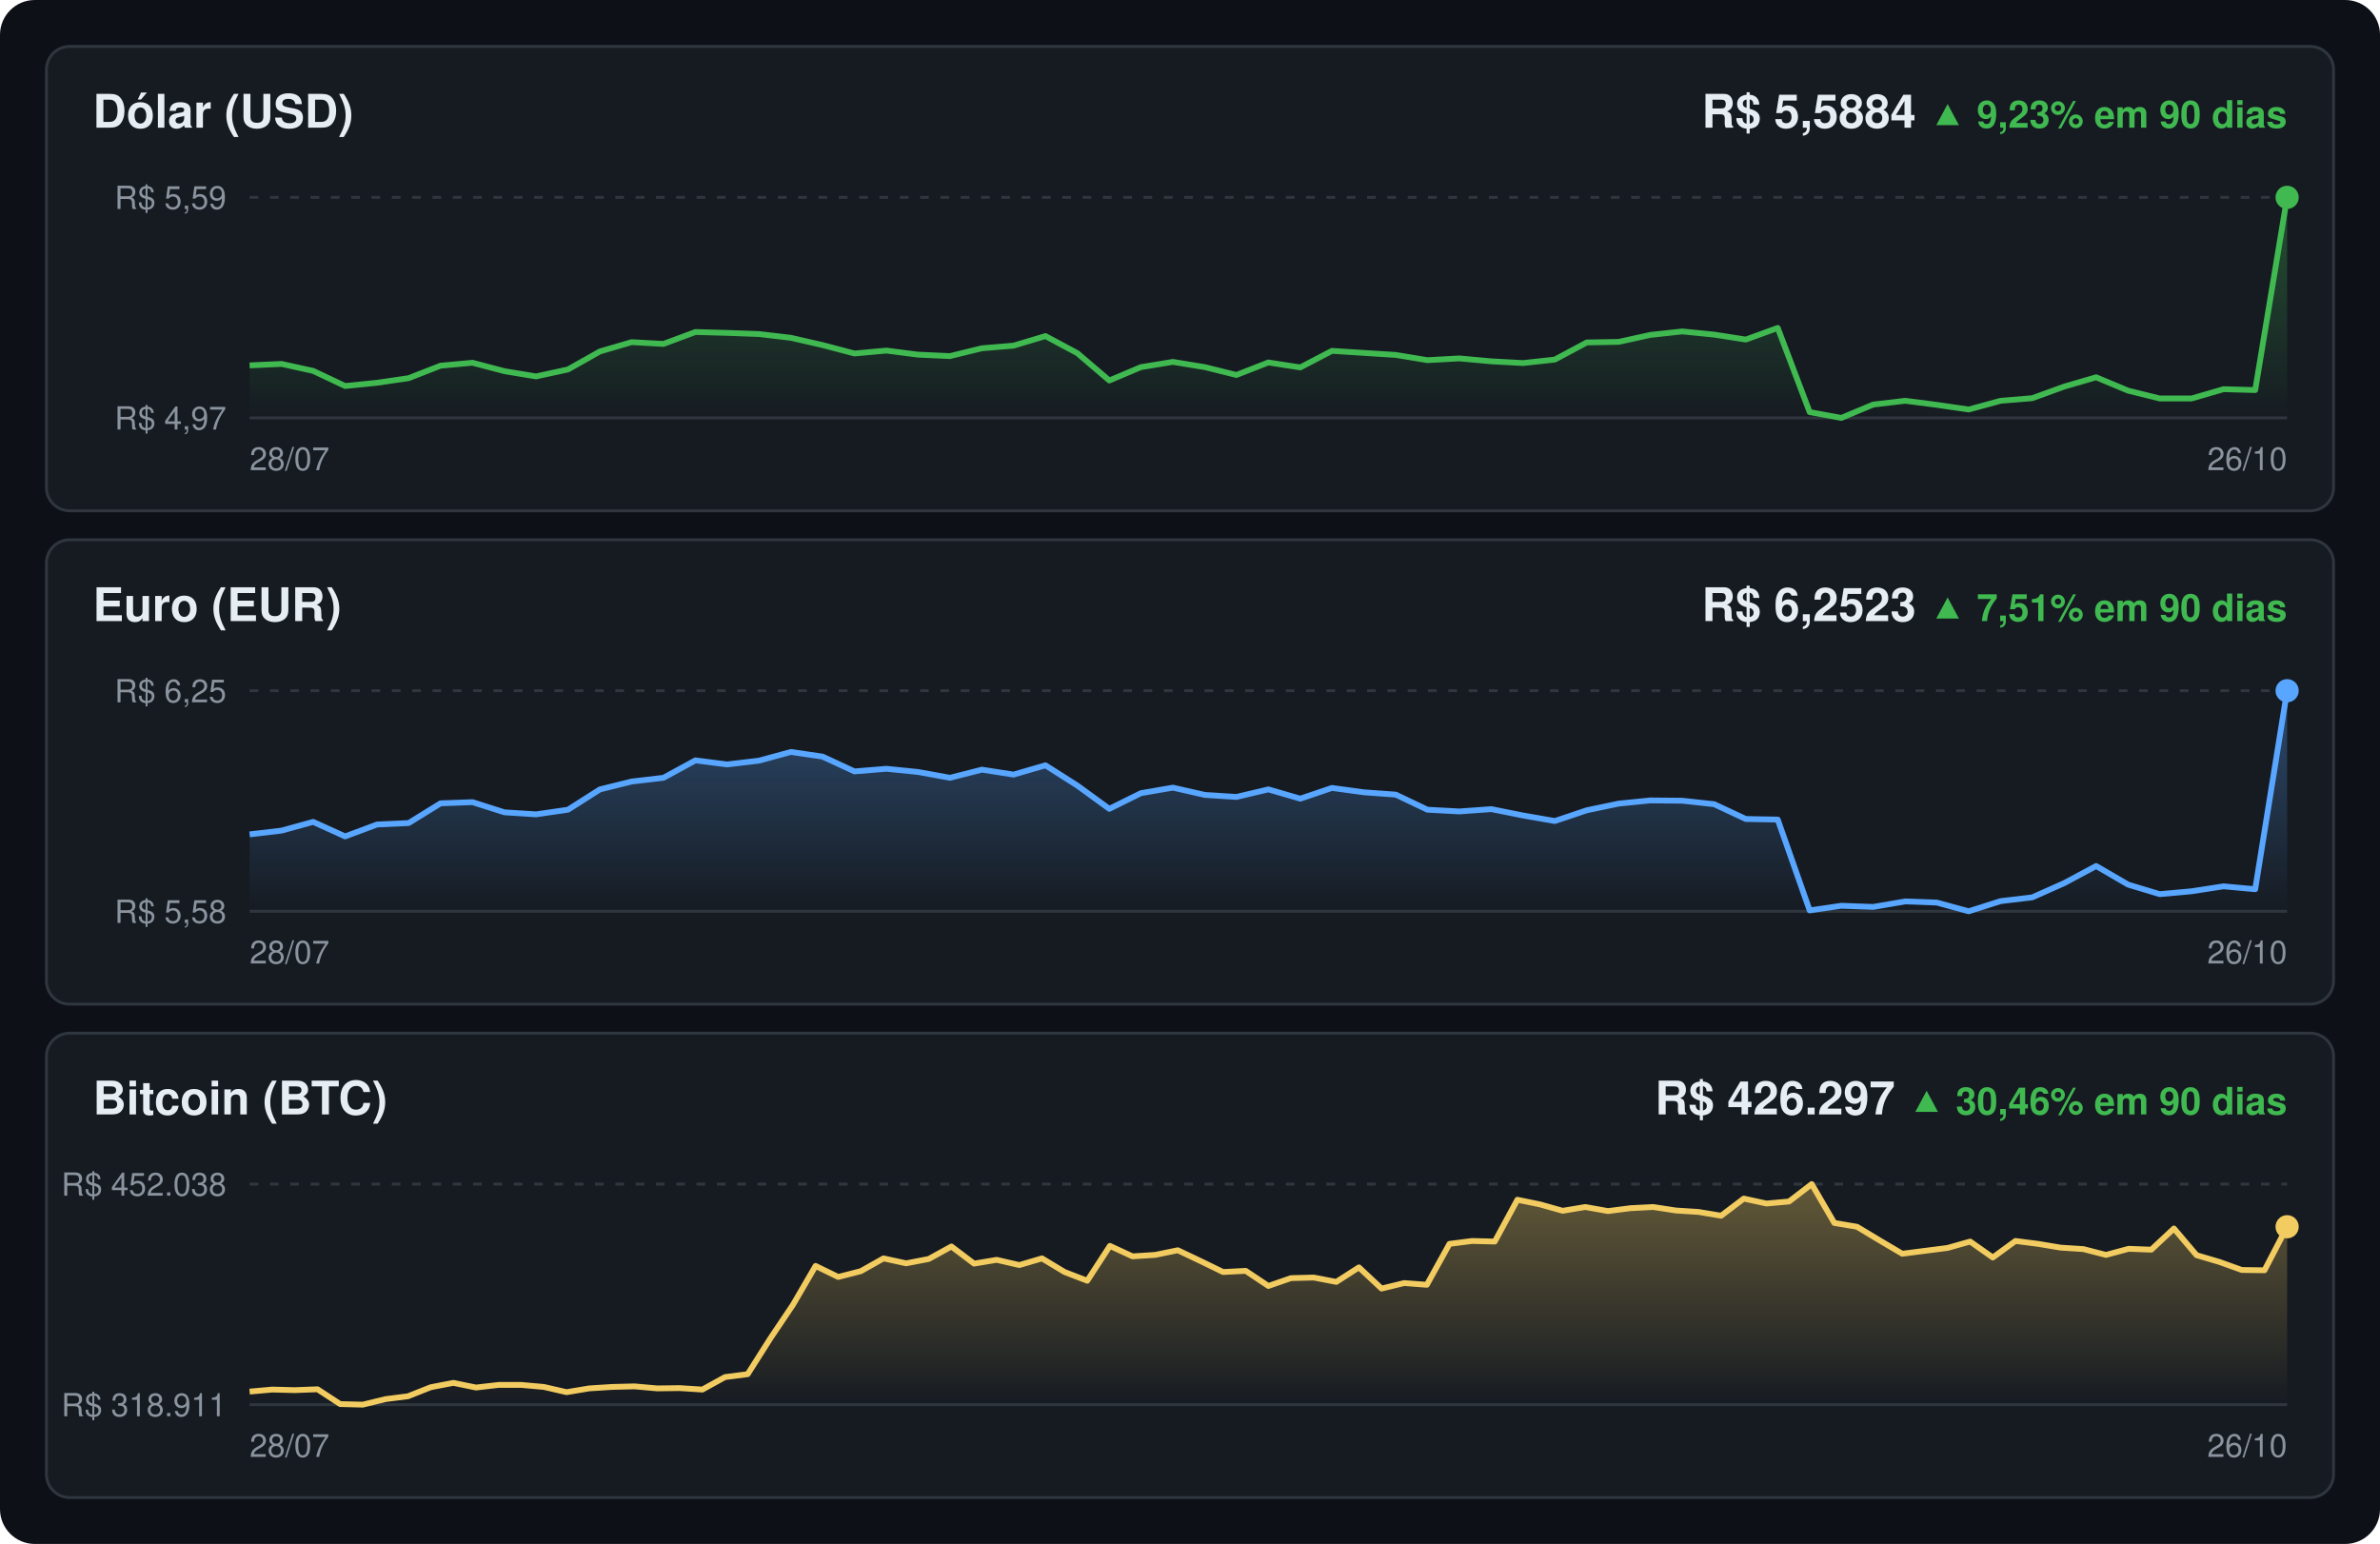
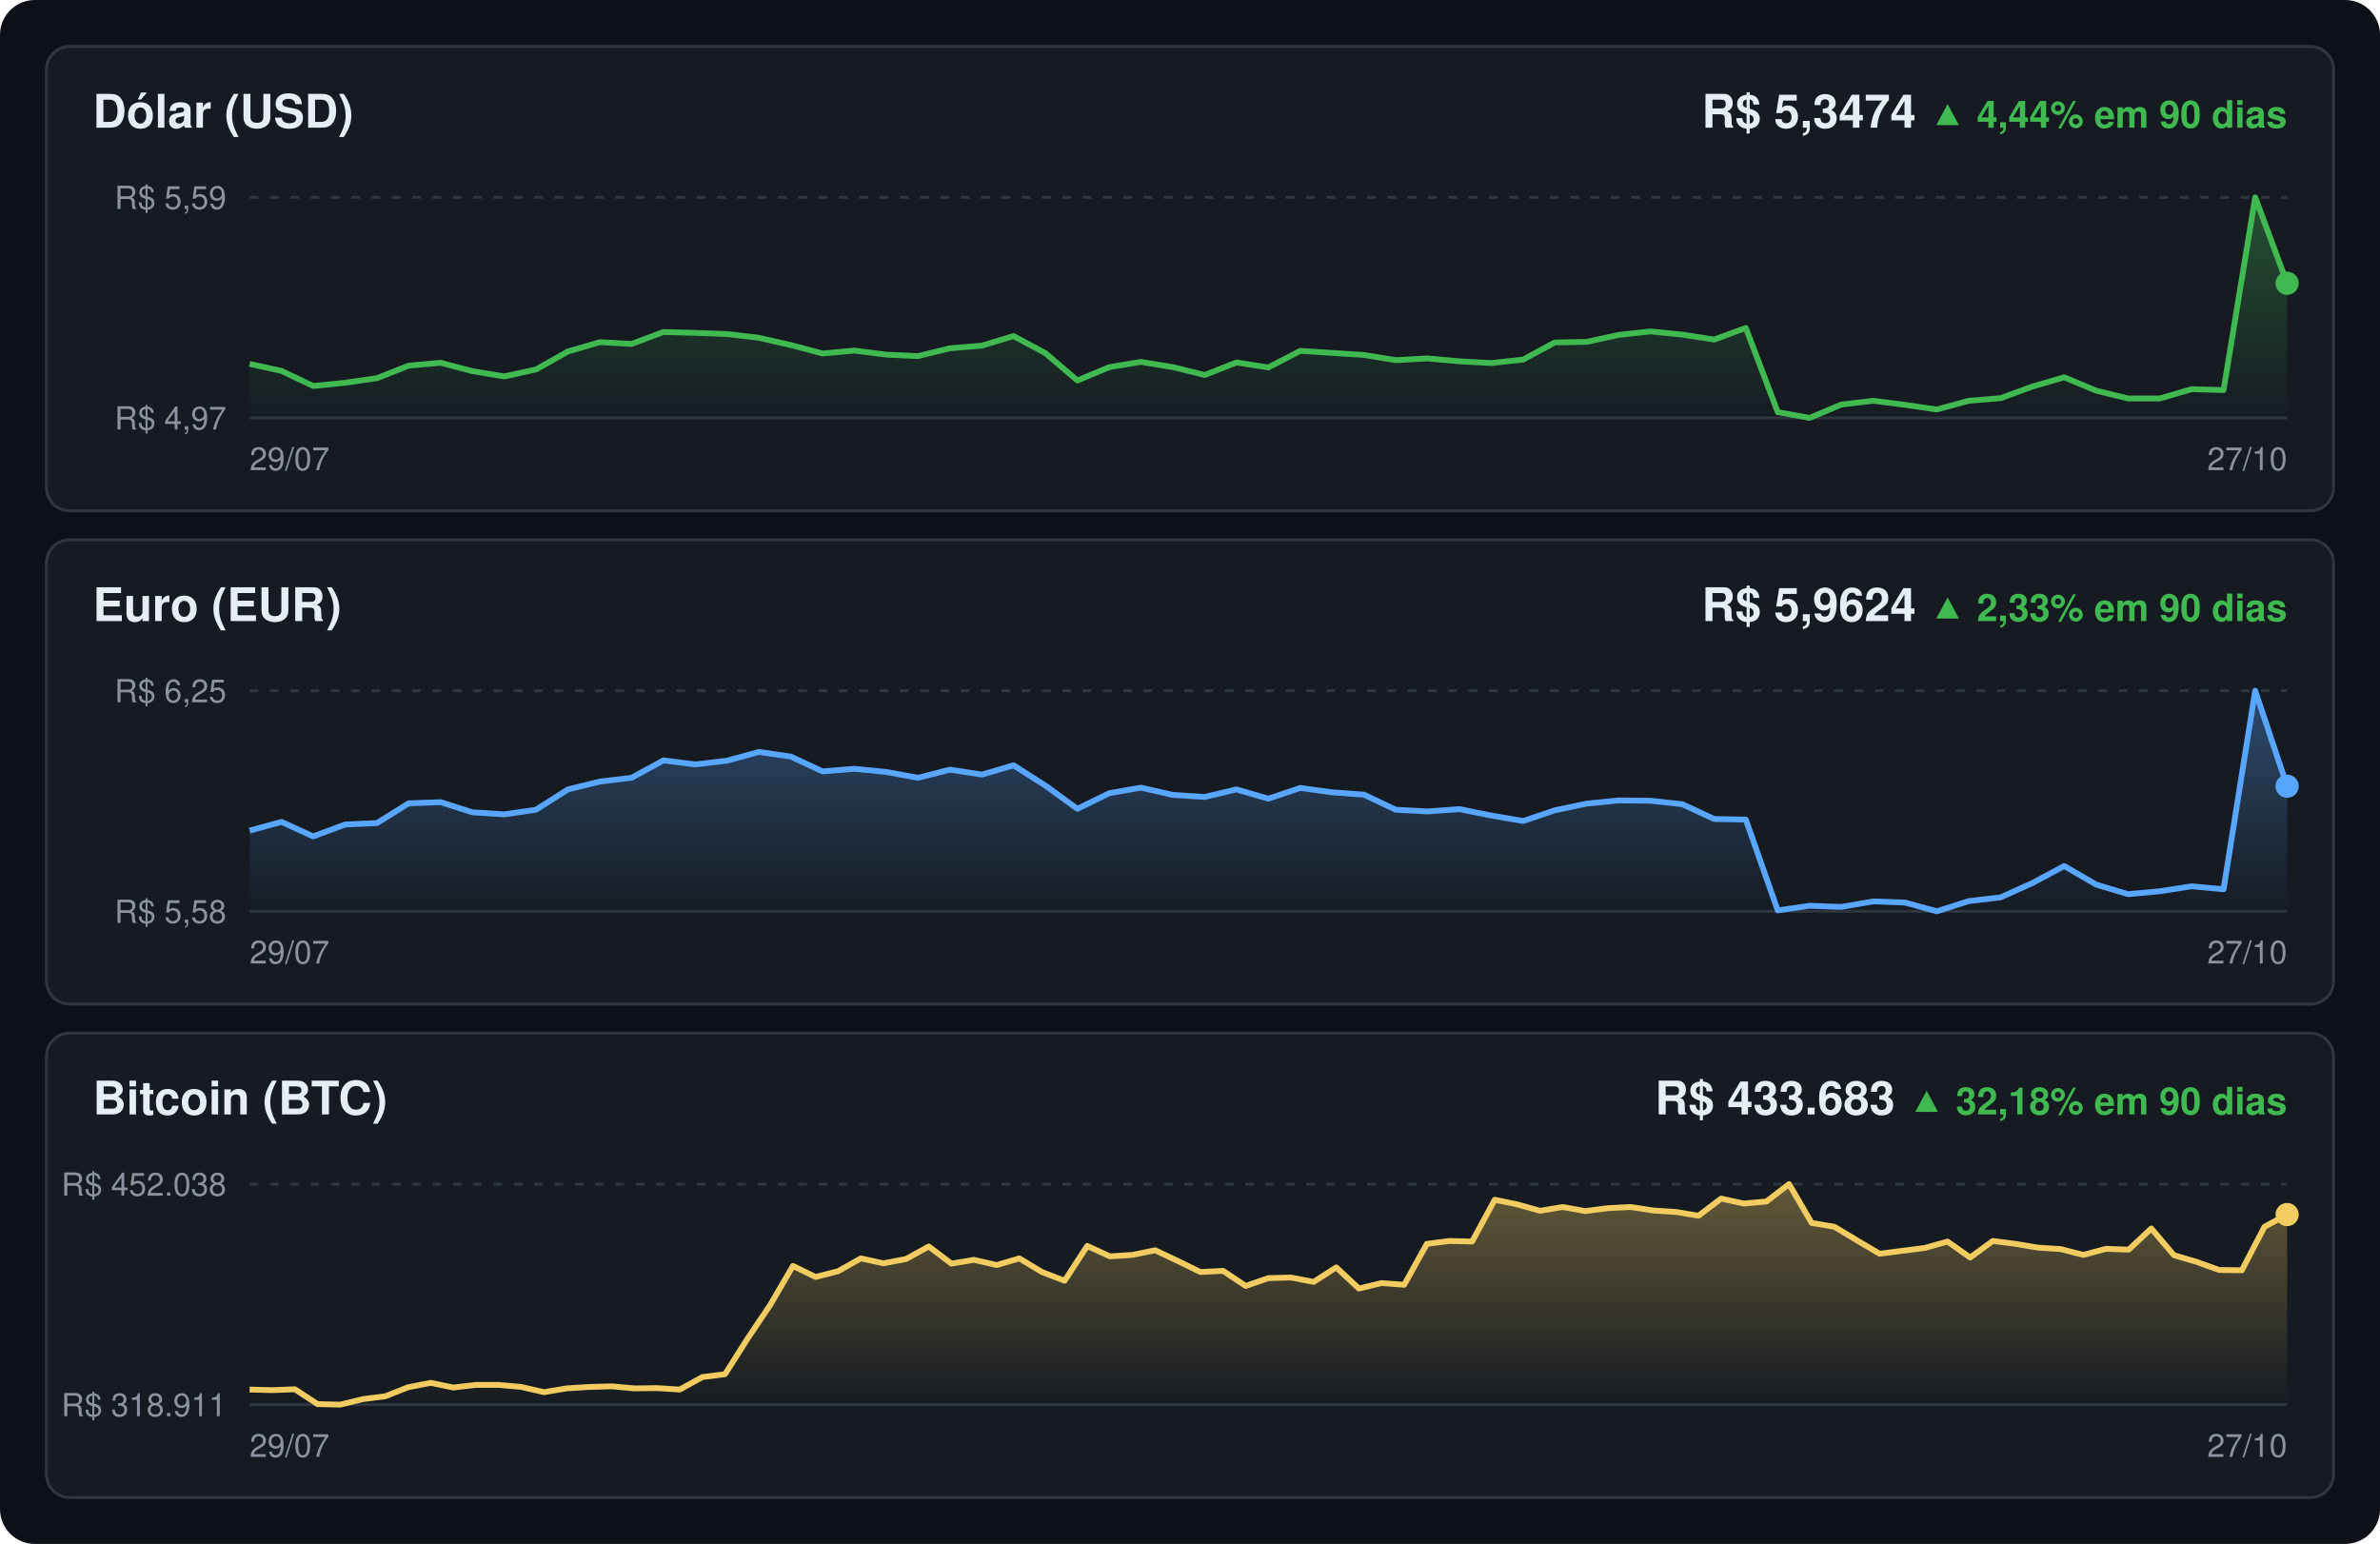
<svg xmlns="http://www.w3.org/2000/svg" viewBox="0 0 820 532" width="820" height="532">
  <defs>
    <linearGradient id="grad-usd" x1="0" y1="0" x2="0" y2="1">
      <stop offset="0" stop-color="#3fb950" stop-opacity=".35" />
      <stop offset="1" stop-color="#3fb950" stop-opacity="0" />
    </linearGradient>
    <linearGradient id="grad-eur" x1="0" y1="0" x2="0" y2="1">
      <stop offset="0" stop-color="#58a6ff" stop-opacity=".35" />
      <stop offset="1" stop-color="#58a6ff" stop-opacity="0" />
    </linearGradient>
    <linearGradient id="grad-btc" x1="0" y1="0" x2="0" y2="1">
      <stop offset="0" stop-color="#f2cc60" stop-opacity=".35" />
      <stop offset="1" stop-color="#f2cc60" stop-opacity="0" />
    </linearGradient>
  </defs>
  <style>
text{font-family:-apple-system,BlinkMacSystemFont,'Segoe UI',Helvetica,Arial,sans-serif;fill:#e6edf3}
.titulo{font-size:16px;font-weight:600}
.eixo{font-size:11px;fill:#8b949e}
</style>
  <rect width="820" height="532" rx="12" fill="#0d1117" />
  <g>
    <rect x="16" y="16" width="788" height="160" rx="8" fill="#161b22" stroke="#30363d" />
    <text x="32" y="44" class="titulo">Dólar (USD)</text>
-     <text x="788" y="44" class="titulo" text-anchor="end">R$ 5,5884
-     <tspan fill="#3fb950" font-size="13"> ▲ 9,23% em 90 dias</tspan>
+     <text x="788" y="44" class="titulo" text-anchor="end">R$ 5,3474
+     <tspan fill="#3fb950" font-size="13"> ▲ 4,44% em 90 dias</tspan>
    </text>
    <text x="78" y="72" class="eixo" text-anchor="end">R$ 5,59</text>
    <text x="78" y="148" class="eixo" text-anchor="end">R$ 4,97</text>
    <line x1="86" y1="68" x2="788" y2="68" stroke="#30363d" stroke-dasharray="3 4" />
    <line x1="86" y1="144" x2="788" y2="144" stroke="#30363d" />
-     <path d="M86.0,144 L86.0,125.9 L97.0,125.4 L107.9,127.8 L118.9,133.0 L129.9,131.9 L140.8,130.3 L151.8,126.0 L162.8,125.0 L173.8,127.9 L184.7,129.7 L195.7,127.3 L206.7,121.1 L217.6,117.9 L228.6,118.5 L239.6,114.4 L250.5,114.7 L261.5,115.1 L272.5,116.4 L283.4,118.9 L294.4,121.8 L305.4,120.8 L316.3,122.2 L327.3,122.7 L338.3,120.0 L349.2,119.1 L360.2,115.8 L371.2,121.7 L382.2,131.1 L393.1,126.5 L404.1,124.7 L415.1,126.5 L426.0,129.2 L437.0,124.9 L448.0,126.6 L458.9,120.9 L469.9,121.6 L480.9,122.3 L491.8,124.1 L502.8,123.5 L513.8,124.5 L524.8,125.1 L535.7,123.9 L546.7,118.0 L557.7,117.8 L568.6,115.4 L579.6,114.2 L590.6,115.3 L601.5,117.0 L612.5,113.0 L623.5,142.0 L634.4,144.0 L645.4,139.4 L656.4,138.1 L667.3,139.5 L678.3,141.1 L689.3,138.1 L700.2,137.2 L711.2,133.2 L722.2,130.0 L733.2,134.6 L744.1,137.3 L755.1,137.3 L766.1,134.1 L777.0,134.4 L788.0,68.0 L788.0,144 Z" fill="url(#grad-usd)" />
-     <polyline points="86.0,125.9 97.0,125.4 107.9,127.8 118.9,133.0 129.9,131.9 140.8,130.3 151.8,126.0 162.8,125.0 173.8,127.9 184.7,129.7 195.7,127.3 206.7,121.1 217.6,117.9 228.6,118.5 239.6,114.4 250.5,114.7 261.5,115.1 272.5,116.4 283.4,118.9 294.4,121.8 305.4,120.8 316.3,122.2 327.3,122.7 338.3,120.0 349.2,119.1 360.2,115.8 371.2,121.7 382.2,131.1 393.1,126.5 404.1,124.7 415.1,126.5 426.0,129.2 437.0,124.9 448.0,126.6 458.9,120.9 469.9,121.6 480.9,122.3 491.8,124.1 502.8,123.5 513.8,124.5 524.8,125.1 535.7,123.9 546.7,118.0 557.7,117.8 568.6,115.4 579.6,114.2 590.6,115.3 601.5,117.0 612.5,113.0 623.5,142.0 634.4,144.0 645.4,139.4 656.4,138.1 667.3,139.5 678.3,141.1 689.3,138.1 700.2,137.2 711.2,133.2 722.2,130.0 733.2,134.6 744.1,137.3 755.1,137.3 766.1,134.1 777.0,134.4 788.0,68.0" fill="none" stroke="#3fb950" stroke-width="2" stroke-linejoin="round" />
-     <circle cx="788.0" cy="68.0" r="4" fill="#3fb950">
+     <path d="M86.0,144 L86.0,125.4 L97.0,127.8 L107.9,133.0 L118.9,131.9 L129.9,130.3 L140.8,126.0 L151.8,125.0 L162.8,127.9 L173.8,129.7 L184.7,127.3 L195.7,121.1 L206.7,117.9 L217.6,118.5 L228.6,114.4 L239.6,114.7 L250.5,115.1 L261.5,116.4 L272.5,118.9 L283.4,121.8 L294.4,120.8 L305.4,122.2 L316.3,122.7 L327.3,120.0 L338.3,119.1 L349.2,115.8 L360.2,121.7 L371.2,131.1 L382.2,126.5 L393.1,124.7 L404.1,126.5 L415.1,129.2 L426.0,124.9 L437.0,126.6 L448.0,120.9 L458.9,121.6 L469.9,122.3 L480.9,124.1 L491.8,123.5 L502.8,124.5 L513.8,125.1 L524.8,123.9 L535.7,118.0 L546.7,117.8 L557.7,115.4 L568.6,114.2 L579.6,115.3 L590.6,117.0 L601.5,113.0 L612.5,142.0 L623.5,144.0 L634.4,139.4 L645.4,138.1 L656.4,139.5 L667.3,141.1 L678.3,138.1 L689.3,137.2 L700.2,133.2 L711.2,130.0 L722.2,134.6 L733.2,137.3 L744.1,137.3 L755.1,134.1 L766.1,134.4 L777.0,68.0 L788.0,97.6 L788.0,144 Z" fill="url(#grad-usd)" />
+     <polyline points="86.0,125.4 97.0,127.8 107.9,133.0 118.9,131.9 129.9,130.3 140.8,126.0 151.8,125.0 162.8,127.9 173.8,129.7 184.7,127.3 195.7,121.1 206.7,117.9 217.6,118.5 228.6,114.4 239.6,114.7 250.5,115.1 261.5,116.4 272.5,118.9 283.4,121.8 294.4,120.8 305.4,122.2 316.3,122.7 327.3,120.0 338.3,119.1 349.2,115.8 360.2,121.7 371.2,131.1 382.2,126.5 393.1,124.7 404.1,126.5 415.1,129.2 426.0,124.9 437.0,126.6 448.0,120.9 458.9,121.6 469.9,122.3 480.9,124.1 491.8,123.5 502.8,124.5 513.8,125.1 524.8,123.9 535.7,118.0 546.7,117.8 557.7,115.4 568.6,114.2 579.6,115.3 590.6,117.0 601.5,113.0 612.5,142.0 623.5,144.0 634.4,139.4 645.4,138.1 656.4,139.5 667.3,141.1 678.3,138.1 689.3,137.2 700.2,133.2 711.2,130.0 722.2,134.6 733.2,137.3 744.1,137.3 755.1,134.1 766.1,134.4 777.0,68.0 788.0,97.6" fill="none" stroke="#3fb950" stroke-width="2" stroke-linejoin="round" />
+     <circle cx="788.0" cy="97.6" r="4" fill="#3fb950">
      <animate attributeName="r" values="4;7;4" dur="2s" repeatCount="indefinite" />
    </circle>
-     <text x="86" y="162" class="eixo">28/07</text>
-     <text x="788" y="162" class="eixo" text-anchor="end">26/10</text>
+     <text x="86" y="162" class="eixo">29/07</text>
+     <text x="788" y="162" class="eixo" text-anchor="end">27/10</text>
  </g>
  <g>
    <rect x="16" y="186" width="788" height="160" rx="8" fill="#161b22" stroke="#30363d" />
    <text x="32" y="214" class="titulo">Euro (EUR)</text>
-     <text x="788" y="214" class="titulo" text-anchor="end">R$ 6,2523
-     <tspan fill="#3fb950" font-size="13"> ▲ 7,51% em 90 dias</tspan>
+     <text x="788" y="214" class="titulo" text-anchor="end">R$ 5,9624
+     <tspan fill="#3fb950" font-size="13"> ▲ 2,33% em 90 dias</tspan>
    </text>
    <text x="78" y="242" class="eixo" text-anchor="end">R$ 6,25</text>
    <text x="78" y="318" class="eixo" text-anchor="end">R$ 5,58</text>
    <line x1="86" y1="238" x2="788" y2="238" stroke="#30363d" stroke-dasharray="3 4" />
    <line x1="86" y1="314" x2="788" y2="314" stroke="#30363d" />
-     <path d="M86.0,314 L86.0,287.5 L97.0,286.2 L107.9,283.2 L118.9,288.2 L129.9,284.1 L140.8,283.6 L151.8,276.8 L162.8,276.4 L173.8,279.9 L184.7,280.6 L195.7,279.0 L206.7,272.0 L217.6,269.3 L228.6,268.0 L239.6,262.0 L250.5,263.4 L261.5,262.1 L272.5,259.1 L283.4,260.7 L294.4,265.8 L305.4,264.9 L316.3,266.0 L327.3,268.0 L338.3,265.2 L349.2,266.9 L360.2,263.7 L371.2,270.7 L382.2,278.7 L393.1,273.3 L404.1,271.4 L415.1,273.9 L426.0,274.6 L437.0,272.0 L448.0,275.2 L458.9,271.5 L469.9,273.0 L480.9,273.8 L491.8,279.0 L502.8,279.6 L513.8,278.8 L524.8,281.0 L535.7,282.9 L546.7,279.2 L557.7,276.9 L568.6,275.8 L579.6,275.9 L590.6,277.1 L601.5,282.2 L612.5,282.4 L623.5,313.7 L634.4,312.1 L645.4,312.5 L656.4,310.6 L667.3,311.0 L678.3,314.0 L689.3,310.5 L700.2,309.2 L711.2,304.3 L722.2,298.4 L733.2,304.8 L744.1,308.1 L755.1,307.1 L766.1,305.4 L777.0,306.4 L788.0,238.0 L788.0,314 Z" fill="url(#grad-eur)" />
-     <polyline points="86.0,287.5 97.0,286.2 107.9,283.2 118.9,288.2 129.9,284.1 140.8,283.6 151.8,276.8 162.8,276.4 173.8,279.9 184.7,280.6 195.7,279.0 206.7,272.0 217.6,269.3 228.6,268.0 239.6,262.0 250.5,263.4 261.5,262.1 272.5,259.1 283.4,260.7 294.4,265.8 305.4,264.9 316.3,266.0 327.3,268.0 338.3,265.2 349.2,266.9 360.2,263.7 371.2,270.7 382.2,278.7 393.1,273.3 404.1,271.4 415.1,273.9 426.0,274.6 437.0,272.0 448.0,275.2 458.9,271.5 469.9,273.0 480.9,273.8 491.8,279.0 502.8,279.6 513.8,278.8 524.8,281.0 535.7,282.9 546.7,279.2 557.7,276.9 568.6,275.8 579.6,275.9 590.6,277.1 601.5,282.2 612.5,282.4 623.5,313.7 634.4,312.1 645.4,312.5 656.4,310.6 667.3,311.0 678.3,314.0 689.3,310.5 700.2,309.2 711.2,304.3 722.2,298.4 733.2,304.8 744.1,308.1 755.1,307.1 766.1,305.4 777.0,306.4 788.0,238.0" fill="none" stroke="#58a6ff" stroke-width="2" stroke-linejoin="round" />
-     <circle cx="788.0" cy="238.0" r="4" fill="#58a6ff">
+     <path d="M86.0,314 L86.0,286.2 L97.0,283.2 L107.9,288.2 L118.9,284.1 L129.9,283.6 L140.8,276.8 L151.8,276.4 L162.8,279.9 L173.8,280.6 L184.7,279.0 L195.7,272.0 L206.7,269.3 L217.6,268.0 L228.6,262.0 L239.6,263.4 L250.5,262.1 L261.5,259.1 L272.5,260.7 L283.4,265.8 L294.4,264.9 L305.4,266.0 L316.3,268.0 L327.3,265.2 L338.3,266.9 L349.2,263.7 L360.2,270.7 L371.2,278.7 L382.2,273.3 L393.1,271.4 L404.1,273.9 L415.1,274.6 L426.0,272.0 L437.0,275.2 L448.0,271.5 L458.9,273.0 L469.9,273.8 L480.9,279.0 L491.8,279.6 L502.8,278.8 L513.8,281.0 L524.8,282.9 L535.7,279.2 L546.7,276.9 L557.7,275.8 L568.6,275.9 L579.6,277.1 L590.6,282.2 L601.5,282.4 L612.5,313.7 L623.5,312.1 L634.4,312.5 L645.4,310.6 L656.4,311.0 L667.3,314.0 L678.3,310.5 L689.3,309.2 L700.2,304.3 L711.2,298.4 L722.2,304.8 L733.2,308.1 L744.1,307.1 L755.1,305.4 L766.1,306.4 L777.0,238.0 L788.0,270.9 L788.0,314 Z" fill="url(#grad-eur)" />
+     <polyline points="86.0,286.2 97.0,283.2 107.9,288.2 118.9,284.1 129.9,283.6 140.8,276.8 151.8,276.4 162.8,279.9 173.8,280.6 184.7,279.0 195.7,272.0 206.7,269.3 217.6,268.0 228.6,262.0 239.6,263.4 250.5,262.1 261.5,259.1 272.5,260.7 283.4,265.8 294.4,264.9 305.4,266.0 316.3,268.0 327.3,265.2 338.3,266.9 349.2,263.7 360.2,270.7 371.2,278.7 382.2,273.3 393.1,271.4 404.1,273.9 415.1,274.6 426.0,272.0 437.0,275.2 448.0,271.5 458.9,273.0 469.9,273.8 480.9,279.0 491.8,279.6 502.8,278.8 513.8,281.0 524.8,282.9 535.7,279.2 546.7,276.9 557.7,275.8 568.6,275.9 579.6,277.1 590.6,282.2 601.5,282.4 612.5,313.7 623.5,312.1 634.4,312.5 645.4,310.6 656.4,311.0 667.3,314.0 678.3,310.5 689.3,309.2 700.2,304.3 711.2,298.4 722.2,304.8 733.2,308.1 744.1,307.1 755.1,305.4 766.1,306.4 777.0,238.0 788.0,270.9" fill="none" stroke="#58a6ff" stroke-width="2" stroke-linejoin="round" />
+     <circle cx="788.0" cy="270.9" r="4" fill="#58a6ff">
      <animate attributeName="r" values="4;7;4" dur="2s" repeatCount="indefinite" />
    </circle>
-     <text x="86" y="332" class="eixo">28/07</text>
-     <text x="788" y="332" class="eixo" text-anchor="end">26/10</text>
+     <text x="86" y="332" class="eixo">29/07</text>
+     <text x="788" y="332" class="eixo" text-anchor="end">27/10</text>
  </g>
  <g>
    <rect x="16" y="356" width="788" height="160" rx="8" fill="#161b22" stroke="#30363d" />
    <text x="32" y="384" class="titulo">Bitcoin (BTC)</text>
-     <text x="788" y="384" class="titulo" text-anchor="end">R$ 426.297
-     <tspan fill="#3fb950" font-size="13"> ▲ 30,46% em 90 dias</tspan>
+     <text x="788" y="384" class="titulo" text-anchor="end">R$ 433.683
+     <tspan fill="#3fb950" font-size="13"> ▲ 32,18% em 90 dias</tspan>
    </text>
    <text x="78" y="412" class="eixo" text-anchor="end">R$ 452.038</text>
    <text x="78" y="488" class="eixo" text-anchor="end">R$ 318.911</text>
    <line x1="86" y1="408" x2="788" y2="408" stroke="#30363d" stroke-dasharray="3 4" />
    <line x1="86" y1="484" x2="788" y2="484" stroke="#30363d" />
-     <path d="M86.0,484 L86.0,479.5 L93.8,478.8 L101.6,479.0 L109.4,478.7 L117.2,483.8 L125.0,484.0 L132.8,482.1 L140.6,481.1 L148.4,478.0 L156.2,476.5 L164.0,478.1 L171.8,477.2 L179.6,477.2 L187.4,477.9 L195.2,479.7 L203.0,478.4 L210.8,477.9 L218.6,477.7 L226.4,478.4 L234.2,478.3 L242.0,478.8 L249.8,474.5 L257.6,473.5 L265.4,461.2 L273.2,449.6 L281.0,436.2 L288.8,440.0 L296.6,438.0 L304.4,433.6 L312.2,435.3 L320.0,433.8 L327.8,429.5 L335.6,435.4 L343.4,434.1 L351.2,435.9 L359.0,433.6 L366.8,438.3 L374.6,441.3 L382.4,429.3 L390.2,432.9 L398.0,432.4 L405.8,430.8 L413.6,434.5 L421.4,438.3 L429.2,437.9 L437.0,443.1 L444.8,440.4 L452.6,440.2 L460.4,441.7 L468.2,436.7 L476.0,444.0 L483.8,442.1 L491.6,442.7 L499.4,428.6 L507.2,427.6 L515.0,427.8 L522.8,413.4 L530.6,415.0 L538.4,417.2 L546.2,415.9 L554.0,417.3 L561.8,416.3 L569.6,415.9 L577.4,417.1 L585.2,417.6 L593.0,418.9 L600.8,413.0 L608.6,414.7 L616.4,414.0 L624.2,408.0 L632.0,421.4 L639.8,422.7 L647.6,427.4 L655.4,432.0 L663.2,431.0 L671.0,430.0 L678.8,427.8 L686.6,433.3 L694.4,427.6 L702.2,428.6 L710.0,429.9 L717.8,430.4 L725.6,432.4 L733.4,430.3 L741.2,430.6 L749.0,423.3 L756.8,432.5 L764.6,434.8 L772.4,437.6 L780.2,437.7 L788.0,422.7 L788.0,484 Z" fill="url(#grad-btc)" />
-     <polyline points="86.0,479.5 93.8,478.8 101.6,479.0 109.4,478.7 117.2,483.8 125.0,484.0 132.8,482.1 140.6,481.1 148.4,478.0 156.2,476.5 164.0,478.1 171.8,477.2 179.6,477.2 187.4,477.9 195.2,479.7 203.0,478.4 210.8,477.9 218.6,477.7 226.4,478.4 234.2,478.3 242.0,478.8 249.8,474.5 257.6,473.5 265.4,461.2 273.2,449.6 281.0,436.2 288.8,440.0 296.6,438.0 304.4,433.6 312.2,435.3 320.0,433.8 327.8,429.5 335.6,435.4 343.4,434.1 351.2,435.9 359.0,433.6 366.8,438.3 374.6,441.3 382.4,429.3 390.2,432.9 398.0,432.4 405.8,430.8 413.6,434.5 421.4,438.3 429.2,437.9 437.0,443.1 444.8,440.4 452.6,440.2 460.4,441.7 468.2,436.7 476.0,444.0 483.8,442.1 491.6,442.7 499.4,428.6 507.2,427.6 515.0,427.8 522.8,413.4 530.6,415.0 538.4,417.2 546.2,415.9 554.0,417.3 561.8,416.3 569.6,415.9 577.4,417.1 585.2,417.6 593.0,418.9 600.8,413.0 608.6,414.7 616.4,414.0 624.2,408.0 632.0,421.4 639.8,422.7 647.6,427.4 655.4,432.0 663.2,431.0 671.0,430.0 678.8,427.8 686.6,433.3 694.4,427.6 702.2,428.6 710.0,429.9 717.8,430.4 725.6,432.4 733.4,430.3 741.2,430.6 749.0,423.3 756.8,432.5 764.6,434.8 772.4,437.6 780.2,437.7 788.0,422.7" fill="none" stroke="#f2cc60" stroke-width="2" stroke-linejoin="round" />
-     <circle cx="788.0" cy="422.7" r="4" fill="#f2cc60">
+     <path d="M86.0,484 L86.0,478.8 L93.8,479.0 L101.6,478.7 L109.4,483.8 L117.2,484.0 L125.0,482.1 L132.8,481.1 L140.6,478.0 L148.4,476.5 L156.2,478.1 L164.0,477.2 L171.8,477.2 L179.6,477.9 L187.4,479.7 L195.2,478.4 L203.0,477.9 L210.8,477.7 L218.6,478.4 L226.4,478.3 L234.2,478.8 L242.0,474.5 L249.8,473.5 L257.6,461.2 L265.4,449.6 L273.2,436.2 L281.0,440.0 L288.8,438.0 L296.6,433.6 L304.4,435.3 L312.2,433.8 L320.0,429.5 L327.8,435.4 L335.6,434.1 L343.4,435.9 L351.2,433.6 L359.0,438.3 L366.8,441.3 L374.6,429.3 L382.4,432.9 L390.2,432.4 L398.0,430.8 L405.8,434.5 L413.6,438.3 L421.4,437.9 L429.2,443.1 L437.0,440.4 L444.8,440.2 L452.6,441.7 L460.4,436.7 L468.2,444.0 L476.0,442.1 L483.8,442.7 L491.6,428.6 L499.4,427.6 L507.2,427.8 L515.0,413.4 L522.8,415.0 L530.6,417.2 L538.4,415.9 L546.2,417.3 L554.0,416.3 L561.8,415.9 L569.6,417.1 L577.4,417.6 L585.2,418.9 L593.0,413.0 L600.8,414.7 L608.6,414.0 L616.4,408.0 L624.2,421.4 L632.0,422.7 L639.8,427.4 L647.6,432.0 L655.4,431.0 L663.2,430.0 L671.0,427.8 L678.8,433.3 L686.6,427.6 L694.4,428.6 L702.2,429.9 L710.0,430.4 L717.8,432.4 L725.6,430.3 L733.4,430.6 L741.2,423.3 L749.0,432.5 L756.8,434.8 L764.6,437.6 L772.4,437.7 L780.2,422.7 L788.0,418.5 L788.0,484 Z" fill="url(#grad-btc)" />
+     <polyline points="86.0,478.8 93.8,479.0 101.6,478.7 109.4,483.8 117.2,484.0 125.0,482.1 132.8,481.1 140.6,478.0 148.4,476.5 156.2,478.1 164.0,477.2 171.8,477.2 179.6,477.9 187.4,479.7 195.2,478.4 203.0,477.9 210.8,477.7 218.6,478.4 226.4,478.3 234.2,478.8 242.0,474.5 249.8,473.5 257.6,461.2 265.4,449.6 273.2,436.2 281.0,440.0 288.8,438.0 296.6,433.6 304.4,435.3 312.2,433.8 320.0,429.5 327.8,435.4 335.6,434.1 343.4,435.9 351.2,433.6 359.0,438.3 366.8,441.3 374.6,429.3 382.4,432.9 390.2,432.4 398.0,430.8 405.8,434.5 413.6,438.3 421.4,437.9 429.2,443.1 437.0,440.4 444.8,440.2 452.6,441.7 460.4,436.7 468.2,444.0 476.0,442.1 483.8,442.7 491.6,428.6 499.4,427.6 507.2,427.8 515.0,413.4 522.8,415.0 530.6,417.2 538.4,415.9 546.2,417.3 554.0,416.3 561.8,415.9 569.6,417.1 577.4,417.6 585.2,418.9 593.0,413.0 600.8,414.7 608.6,414.0 616.4,408.0 624.2,421.4 632.0,422.7 639.8,427.4 647.6,432.0 655.4,431.0 663.2,430.0 671.0,427.8 678.8,433.3 686.6,427.6 694.4,428.6 702.2,429.9 710.0,430.4 717.8,432.4 725.6,430.3 733.4,430.6 741.2,423.3 749.0,432.5 756.8,434.8 764.6,437.6 772.4,437.7 780.2,422.7 788.0,418.5" fill="none" stroke="#f2cc60" stroke-width="2" stroke-linejoin="round" />
+     <circle cx="788.0" cy="418.5" r="4" fill="#f2cc60">
      <animate attributeName="r" values="4;7;4" dur="2s" repeatCount="indefinite" />
    </circle>
-     <text x="86" y="502" class="eixo">28/07</text>
-     <text x="788" y="502" class="eixo" text-anchor="end">26/10</text>
+     <text x="86" y="502" class="eixo">29/07</text>
+     <text x="788" y="502" class="eixo" text-anchor="end">27/10</text>
  </g>
</svg>
